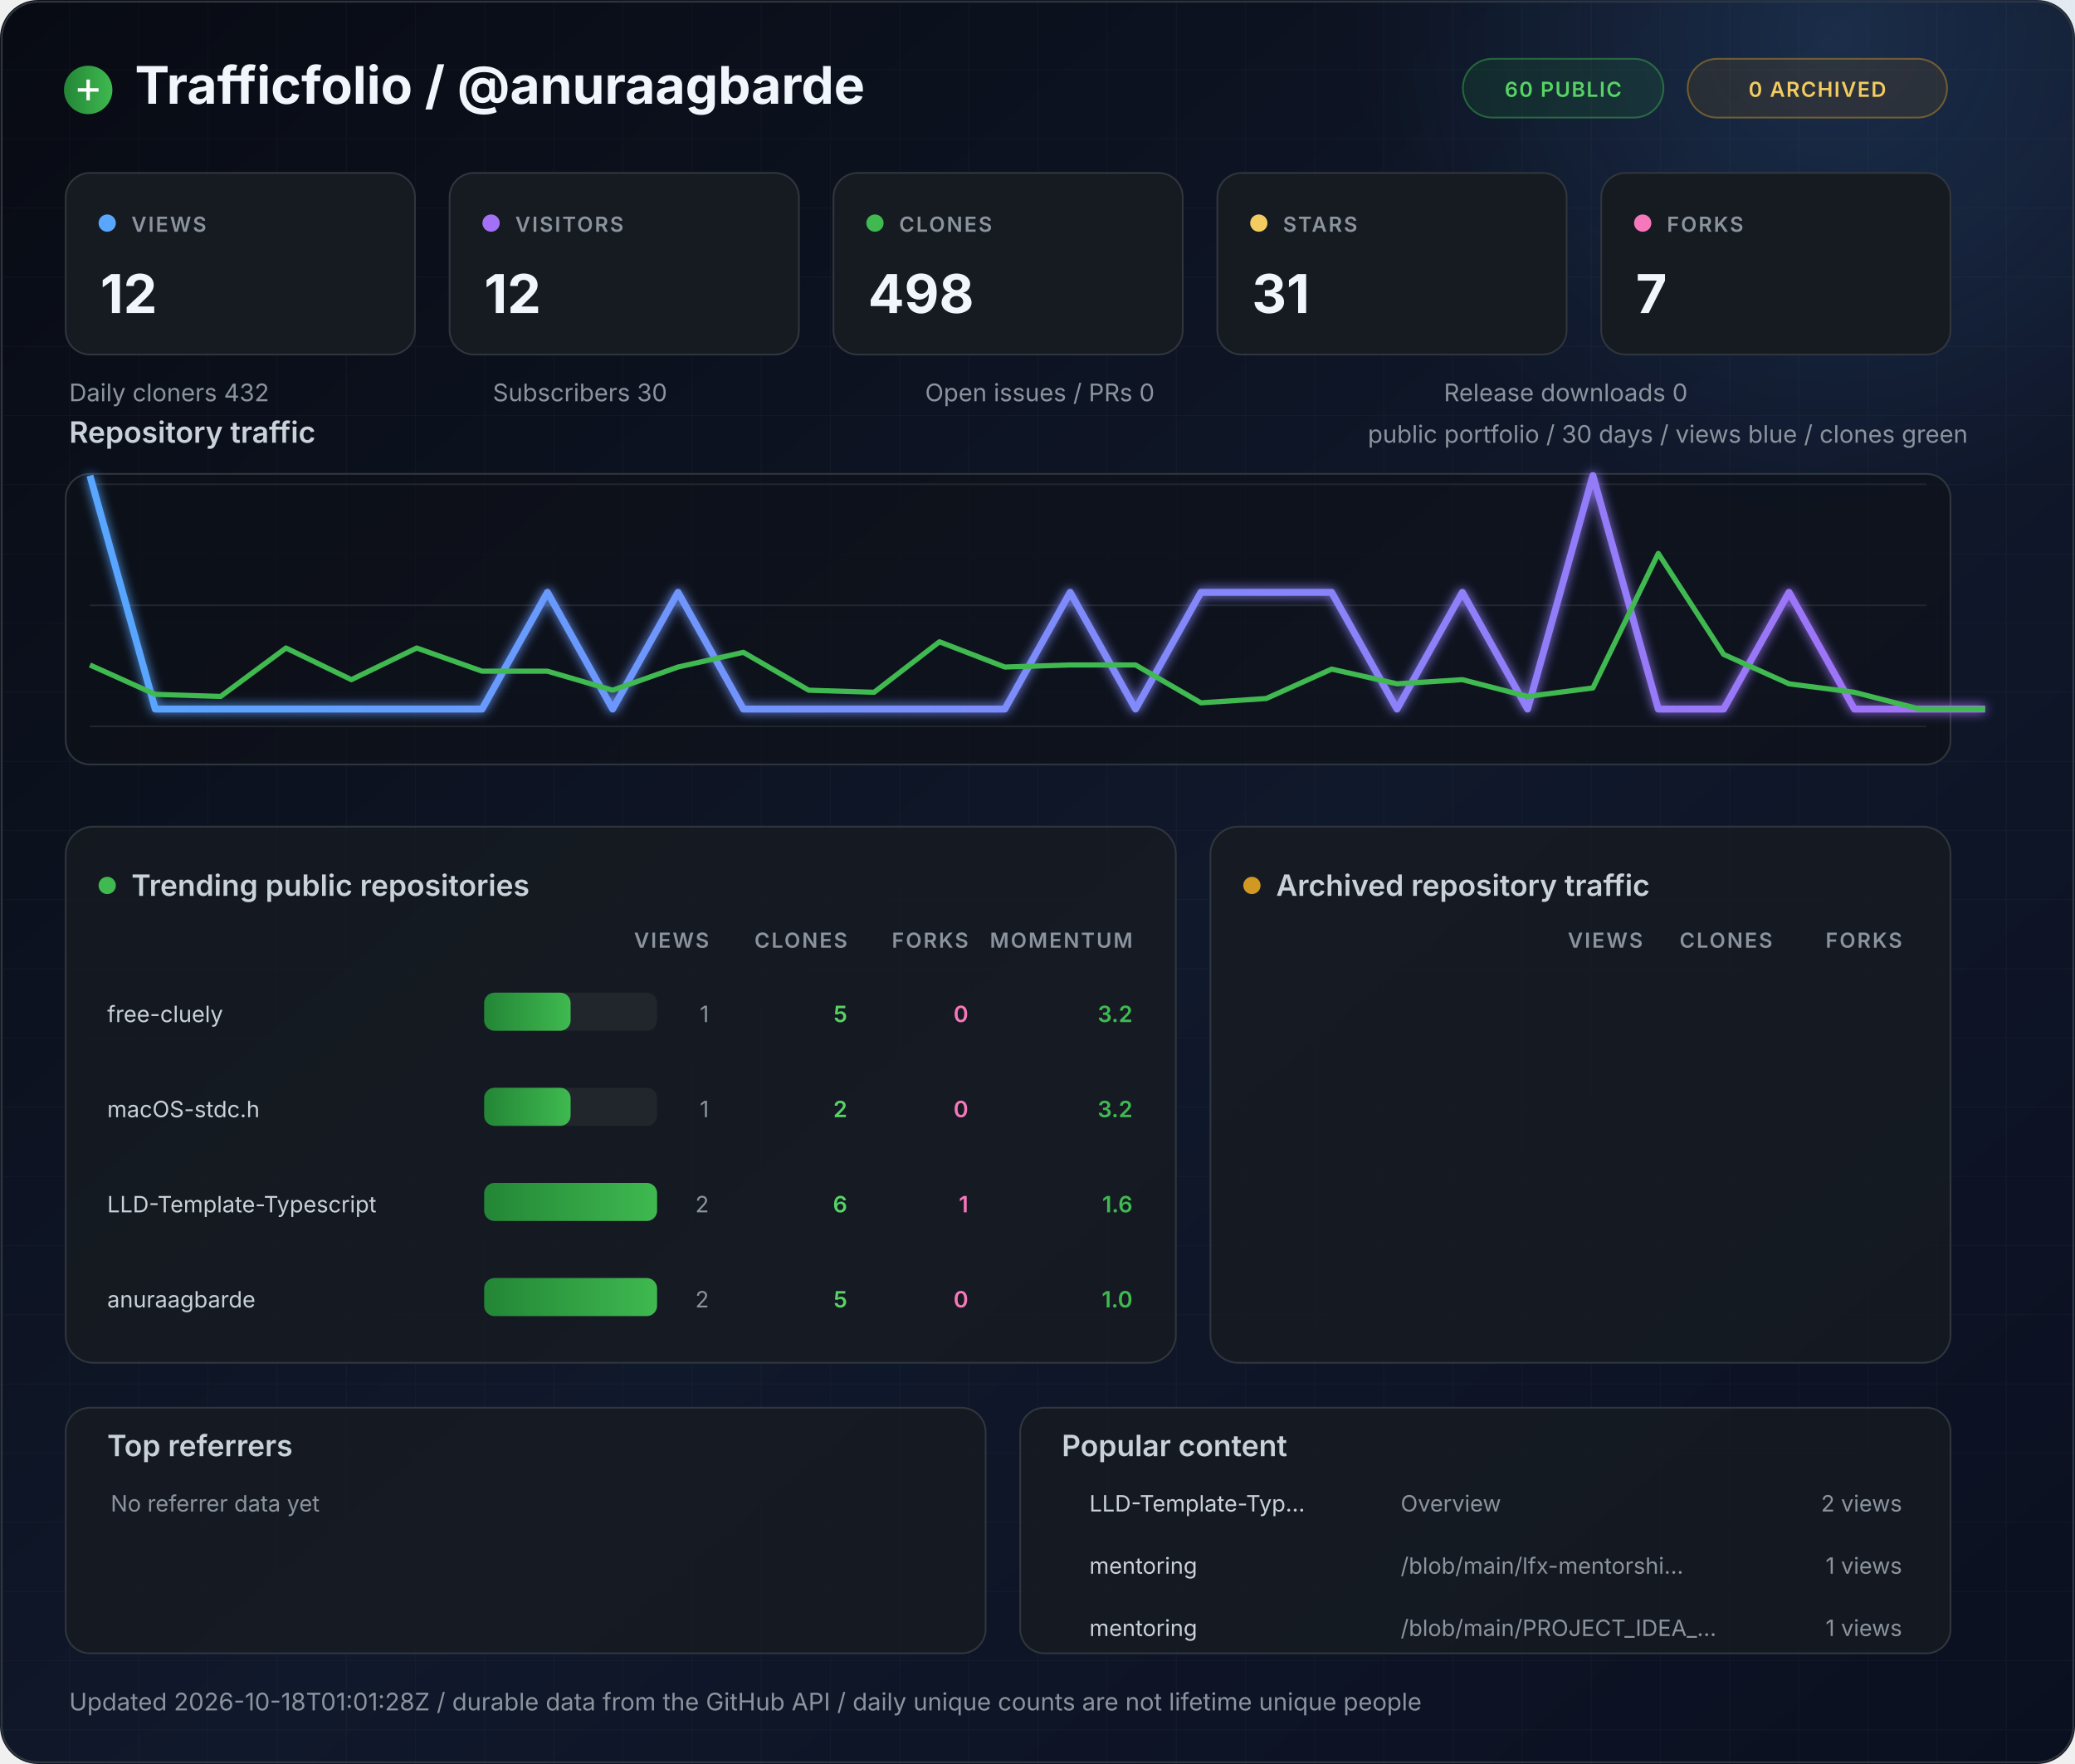
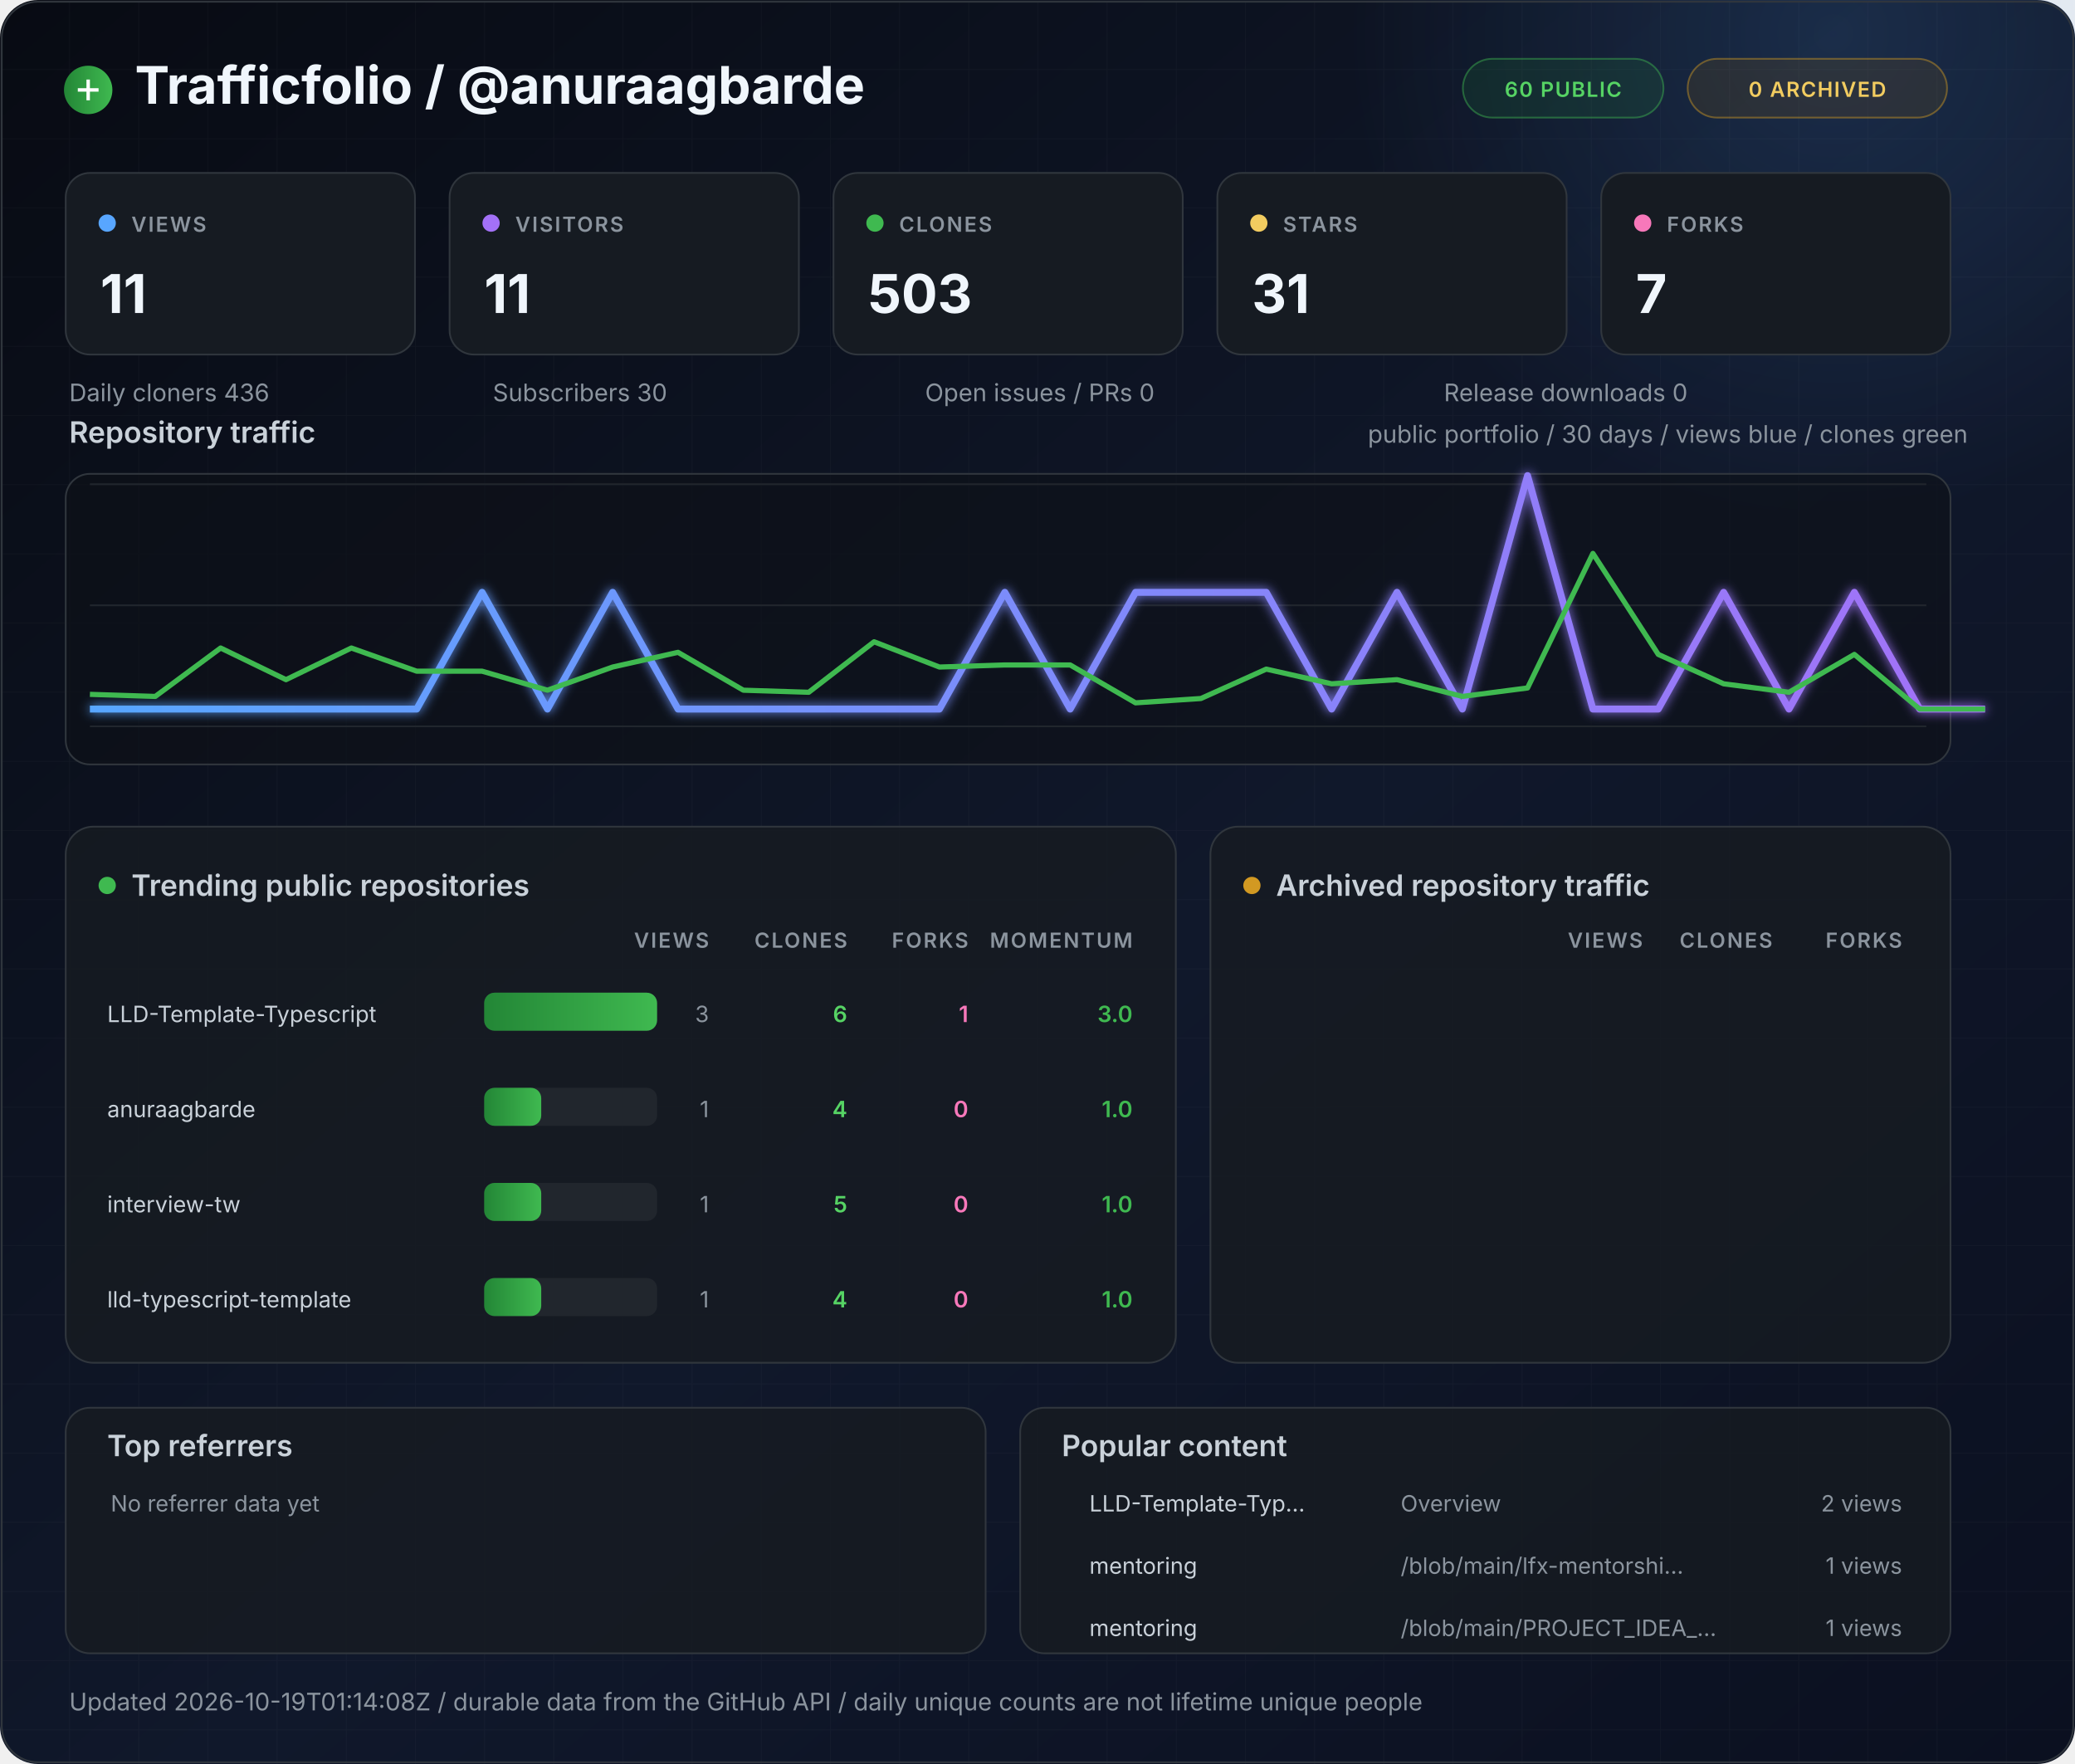
<svg xmlns="http://www.w3.org/2000/svg" width="1200" height="1020" viewBox="0 0 1200 1020" role="img" aria-label="Trafficfolio GitHub analytics dashboard for anuraagbarde">
  <defs>
    <linearGradient id="bg" x1="0" y1="0" x2="1" y2="1">
      <stop stop-color="#080b13" />
      <stop offset=".55" stop-color="#10182b" />
      <stop offset="1" stop-color="#0b1020" />
    </linearGradient>
    <linearGradient id="line" x1="0" y1="0" x2="1" y2="0">
      <stop stop-color="#58a6ff" />
      <stop offset="1" stop-color="#a371f7" />
    </linearGradient>
    <linearGradient id="bar" x1="0" y1="0" x2="1" y2="0">
      <stop stop-color="#238636" />
      <stop offset="1" stop-color="#3fb950" />
    </linearGradient>
    <linearGradient id="archiveBar" x1="0" y1="0" x2="1" y2="0">
      <stop stop-color="#9e6a03" />
      <stop offset="1" stop-color="#f2cc60" />
    </linearGradient>
    <radialGradient id="ambient">
      <stop stop-color="#58a6ff" stop-opacity=".16" />
      <stop offset="1" stop-color="#58a6ff" stop-opacity="0" />
    </radialGradient>
    <pattern id="grid" width="40" height="40" patternUnits="userSpaceOnUse">
      <path d="M40 0H0V40" fill="none" stroke="#ffffff" stroke-opacity=".025" />
    </pattern>
    <filter id="glow">
      <feGaussianBlur stdDeviation="3" result="b" />
      <feMerge>
        <feMergeNode in="b" />
        <feMergeNode in="SourceGraphic" />
      </feMerge>
    </filter>
    <style>
    .title{font:750 30px -apple-system,BlinkMacSystemFont,"Segoe UI",sans-serif;fill:#f0f6fc}
    .subtitle{font:14px -apple-system,BlinkMacSystemFont,"Segoe UI",sans-serif;fill:#8b949e}
    .label{font:600 12px -apple-system,BlinkMacSystemFont,"Segoe UI",sans-serif;fill:#8b949e;letter-spacing:1px}
    .metric{font:700 31px -apple-system,BlinkMacSystemFont,"Segoe UI",sans-serif;fill:#f0f6fc}
    .section{font:600 17px -apple-system,BlinkMacSystemFont,"Segoe UI",sans-serif;fill:#c9d1d9}
    .repo,.value,.trend,.archive,.clone,.fork{font:13px -apple-system,BlinkMacSystemFont,"Segoe UI",sans-serif;fill:#c9d1d9}
    .value{fill:#8b949e} .trend{fill:#3fb950;font-weight:600} .archive{fill:#d29922}
    .clone{fill:#56d364;font-weight:600} .fork{fill:#f778ba;font-weight:600}
    .pill{font:600 12px -apple-system,BlinkMacSystemFont,"Segoe UI",sans-serif;letter-spacing:.7px}
  </style>
  </defs>
  <rect width="1200" height="1020" rx="22" fill="url(#bg)" />
  <rect width="1200" height="1020" rx="22" fill="url(#grid)" />
  <circle cx="1060" cy="20" r="280" fill="url(#ambient)" />
  <rect x="1" y="1" width="1198" height="1018" rx="21" fill="none" stroke="#30363d" />
  <circle cx="51" cy="52" r="14" fill="url(#bar)" />
  <path d="M45 52h12M51 46v12" stroke="#fff" stroke-width="2" />
  <text x="78" y="60" class="title">Trafficfolio / @anuraagbarde</text>
  <rect x="846" y="34" width="116" height="34" rx="17" fill="#238636" fill-opacity=".16" stroke="#3fb950" stroke-opacity=".45" />
  <text x="904" y="56" text-anchor="middle" class="pill" fill="#56d364">60 PUBLIC</text>
  <rect x="976" y="34" width="150" height="34" rx="17" fill="#9e6a03" fill-opacity=".14" stroke="#d29922" stroke-opacity=".45" />
  <text x="1051" y="56" text-anchor="middle" class="pill" fill="#f2cc60">0 ARCHIVED</text>
  <rect x="38" y="100" width="202" height="105" rx="14" fill="#161b22" stroke="#30363d" />
  <circle cx="62" cy="129" r="5" fill="#58a6ff" />
  <text x="76" y="134" class="label">VIEWS</text>
-   <text x="58" y="181" class="metric">12</text>
+   <text x="58" y="181" class="metric">11</text>
  <rect x="260" y="100" width="202" height="105" rx="14" fill="#161b22" stroke="#30363d" />
  <circle cx="284" cy="129" r="5" fill="#a371f7" />
  <text x="298" y="134" class="label">VISITORS</text>
-   <text x="280" y="181" class="metric">12</text>
+   <text x="280" y="181" class="metric">11</text>
  <rect x="482" y="100" width="202" height="105" rx="14" fill="#161b22" stroke="#30363d" />
  <circle cx="506" cy="129" r="5" fill="#3fb950" />
  <text x="520" y="134" class="label">CLONES</text>
-   <text x="502" y="181" class="metric">498</text>
+   <text x="502" y="181" class="metric">503</text>
  <rect x="704" y="100" width="202" height="105" rx="14" fill="#161b22" stroke="#30363d" />
  <circle cx="728" cy="129" r="5" fill="#f2cc60" />
  <text x="742" y="134" class="label">STARS</text>
  <text x="724" y="181" class="metric">31</text>
  <rect x="926" y="100" width="202" height="105" rx="14" fill="#161b22" stroke="#30363d" />
  <circle cx="950" cy="129" r="5" fill="#f778ba" />
  <text x="964" y="134" class="label">FORKS</text>
  <text x="946" y="181" class="metric">7</text>
-   <text x="40" y="232" class="subtitle">Daily cloners 432</text>
+   <text x="40" y="232" class="subtitle">Daily cloners 436</text>
  <text x="285" y="232" class="subtitle">Subscribers 30</text>
  <text x="535" y="232" class="subtitle">Open issues / PRs 0</text>
  <text x="835" y="232" class="subtitle">Release downloads 0</text>
  <text x="40" y="256" class="section">Repository traffic</text>
  <text x="1138" y="256" text-anchor="end" class="subtitle">public portfolio / 30 days / views blue / clones green</text>
  <rect x="38" y="274" width="1090" height="168" rx="14" fill="#0d1117" fill-opacity=".62" stroke="#30363d" />
  <line x1="52" y1="420" x2="1114" y2="420" stroke="#21262d" />
  <line x1="52" y1="350" x2="1114" y2="350" stroke="#21262d" />
  <line x1="52" y1="280" x2="1114" y2="280" stroke="#21262d" />
-   <polyline points="52.0,275.0 89.8,410.0 127.6,410.0 165.4,410.0 203.2,410.0 241.0,410.0 278.8,410.0 316.6,342.5 354.3,410.0 392.1,342.5 429.9,410.0 467.7,410.0 505.5,410.0 543.3,410.0 581.1,410.0 618.9,342.5 656.7,410.0 694.5,342.5 732.3,342.5 770.1,342.5 807.9,410.0 845.7,342.5 883.4,410.0 921.2,275.0 959.0,410.0 996.8,410.0 1034.6,342.5 1072.4,410.0 1110.2,410.0 1148.0,410.0" fill="none" stroke="url(#line)" stroke-width="4" stroke-linejoin="round" filter="url(#glow)" />
-   <polyline points="52.0,384.5 89.8,401.5 127.6,402.7 165.4,374.7 203.2,393.0 241.0,374.7 278.8,388.1 316.6,388.1 354.3,399.1 392.1,385.7 429.9,377.2 467.7,399.1 505.5,400.3 543.3,371.1 581.1,385.7 618.9,384.5 656.7,384.5 694.5,406.4 732.3,403.9 770.1,386.9 807.9,395.4 845.7,393.0 883.4,402.7 921.2,397.8 959.0,320.0 996.8,378.4 1034.6,395.4 1072.4,400.3 1110.2,410.0 1148.0,410.0" fill="none" stroke="#3fb950" stroke-width="3" stroke-linejoin="round" />
+   <polyline points="52.0,410.0 89.8,410.0 127.6,410.0 165.4,410.0 203.2,410.0 241.0,410.0 278.8,342.5 316.6,410.0 354.3,342.5 392.1,410.0 429.9,410.0 467.7,410.0 505.5,410.0 543.3,410.0 581.1,342.5 618.9,410.0 656.7,342.5 694.5,342.5 732.3,342.5 770.1,410.0 807.9,342.5 845.7,410.0 883.4,275.0 921.2,410.0 959.0,410.0 996.8,342.5 1034.6,410.0 1072.4,342.5 1110.2,410.0 1148.0,410.0" fill="none" stroke="url(#line)" stroke-width="4" stroke-linejoin="round" filter="url(#glow)" />
+   <polyline points="52.0,401.5 89.8,402.7 127.6,374.7 165.4,393.0 203.2,374.7 241.0,388.1 278.8,388.1 316.6,399.1 354.3,385.7 392.1,377.2 429.9,399.1 467.7,400.3 505.5,371.1 543.3,385.7 581.1,384.5 618.9,384.5 656.7,406.4 694.5,403.9 732.3,386.9 770.1,395.4 807.9,393.0 845.7,402.7 883.4,397.8 921.2,320.0 959.0,378.4 996.8,395.4 1034.6,400.3 1072.4,378.4 1110.2,410.0 1148.0,410.0" fill="none" stroke="#3fb950" stroke-width="3" stroke-linejoin="round" />
  <rect x="38" y="478" width="642" height="310" rx="16" fill="#161b22" fill-opacity=".82" stroke="#30363d" />
  <circle cx="62" cy="512" r="5" fill="#3fb950" />
  <text x="76" y="518" class="section">Trending public repositories</text>
  <text x="410" y="548" text-anchor="end" class="label">VIEWS</text>
  <text x="490" y="548" text-anchor="end" class="label">CLONES</text>
  <text x="560" y="548" text-anchor="end" class="label">FORKS</text>
  <text x="655" y="548" text-anchor="end" class="label">MOMENTUM</text>
-   <text x="62" y="591" class="repo">free-cluely</text>
+   <text x="62" y="591" class="repo">LLD-Template-Typescript</text>
  <rect x="280" y="574" width="100" height="22" rx="6" fill="#21262d" />
-   <rect x="280" y="574" width="50" height="22" rx="6" fill="url(#bar)" />
-   <text x="410" y="591" text-anchor="end" class="value">1</text>
-   <text x="490" y="591" text-anchor="end" class="clone">5</text>
-   <text x="560" y="591" text-anchor="end" class="fork">0</text>
-   <text x="655" y="591" text-anchor="end" class="trend">3.2</text>
-   <text x="62" y="646" class="repo">macOS-stdc.h</text>
+   <rect x="280" y="574" width="100" height="22" rx="6" fill="url(#bar)" />
+   <text x="410" y="591" text-anchor="end" class="value">3</text>
+   <text x="490" y="591" text-anchor="end" class="clone">6</text>
+   <text x="560" y="591" text-anchor="end" class="fork">1</text>
+   <text x="655" y="591" text-anchor="end" class="trend">3.0</text>
+   <text x="62" y="646" class="repo">anuraagbarde</text>
  <rect x="280" y="629" width="100" height="22" rx="6" fill="#21262d" />
-   <rect x="280" y="629" width="50" height="22" rx="6" fill="url(#bar)" />
+   <rect x="280" y="629" width="33" height="22" rx="6" fill="url(#bar)" />
  <text x="410" y="646" text-anchor="end" class="value">1</text>
-   <text x="490" y="646" text-anchor="end" class="clone">2</text>
+   <text x="490" y="646" text-anchor="end" class="clone">4</text>
  <text x="560" y="646" text-anchor="end" class="fork">0</text>
-   <text x="655" y="646" text-anchor="end" class="trend">3.2</text>
-   <text x="62" y="701" class="repo">LLD-Template-Typescript</text>
+   <text x="655" y="646" text-anchor="end" class="trend">1.0</text>
+   <text x="62" y="701" class="repo">interview-tw</text>
  <rect x="280" y="684" width="100" height="22" rx="6" fill="#21262d" />
-   <rect x="280" y="684" width="100" height="22" rx="6" fill="url(#bar)" />
-   <text x="410" y="701" text-anchor="end" class="value">2</text>
-   <text x="490" y="701" text-anchor="end" class="clone">6</text>
-   <text x="560" y="701" text-anchor="end" class="fork">1</text>
-   <text x="655" y="701" text-anchor="end" class="trend">1.6</text>
-   <text x="62" y="756" class="repo">anuraagbarde</text>
+   <rect x="280" y="684" width="33" height="22" rx="6" fill="url(#bar)" />
+   <text x="410" y="701" text-anchor="end" class="value">1</text>
+   <text x="490" y="701" text-anchor="end" class="clone">5</text>
+   <text x="560" y="701" text-anchor="end" class="fork">0</text>
+   <text x="655" y="701" text-anchor="end" class="trend">1.0</text>
+   <text x="62" y="756" class="repo">lld-typescript-template</text>
  <rect x="280" y="739" width="100" height="22" rx="6" fill="#21262d" />
-   <rect x="280" y="739" width="100" height="22" rx="6" fill="url(#bar)" />
-   <text x="410" y="756" text-anchor="end" class="value">2</text>
-   <text x="490" y="756" text-anchor="end" class="clone">5</text>
+   <rect x="280" y="739" width="33" height="22" rx="6" fill="url(#bar)" />
+   <text x="410" y="756" text-anchor="end" class="value">1</text>
+   <text x="490" y="756" text-anchor="end" class="clone">4</text>
  <text x="560" y="756" text-anchor="end" class="fork">0</text>
  <text x="655" y="756" text-anchor="end" class="trend">1.0</text>
  <rect x="700" y="478" width="428" height="310" rx="16" fill="#161b22" fill-opacity=".82" stroke="#30363d" />
  <circle cx="724" cy="512" r="5" fill="#d29922" />
  <text x="738" y="518" class="section">Archived repository traffic</text>
  <text x="950" y="548" text-anchor="end" class="label">VIEWS</text>
  <text x="1025" y="548" text-anchor="end" class="label">CLONES</text>
  <text x="1100" y="548" text-anchor="end" class="label">FORKS</text>
  <rect x="38" y="814" width="532" height="142" rx="14" fill="#161b22" fill-opacity=".82" stroke="#30363d" />
  <text x="62" y="842" class="section">Top referrers</text>
  <text x="64" y="874" class="value">No referrer data yet</text>
  <rect x="590" y="814" width="538" height="142" rx="14" fill="#161b22" fill-opacity=".82" stroke="#30363d" />
  <text x="614" y="842" class="section">Popular content</text>
  <text x="630" y="874" class="repo">LLD-Template-Typ...</text>
  <text x="810" y="874" class="value">Overview</text>
  <text x="1100" y="874" text-anchor="end" class="value">2 views</text>
  <text x="630" y="910" class="repo">mentoring</text>
  <text x="810" y="910" class="value">/blob/main/lfx-mentorshi...</text>
  <text x="1100" y="910" text-anchor="end" class="value">1 views</text>
  <text x="630" y="946" class="repo">mentoring</text>
  <text x="810" y="946" class="value">/blob/main/PROJECT_IDEA_...</text>
  <text x="1100" y="946" text-anchor="end" class="value">1 views</text>
-   <text x="40" y="989" class="subtitle">Updated 2026-10-18T01:01:28Z / durable data from the GitHub API / daily unique counts are not lifetime unique people</text>
+   <text x="40" y="989" class="subtitle">Updated 2026-10-19T01:14:08Z / durable data from the GitHub API / daily unique counts are not lifetime unique people</text>
</svg>
